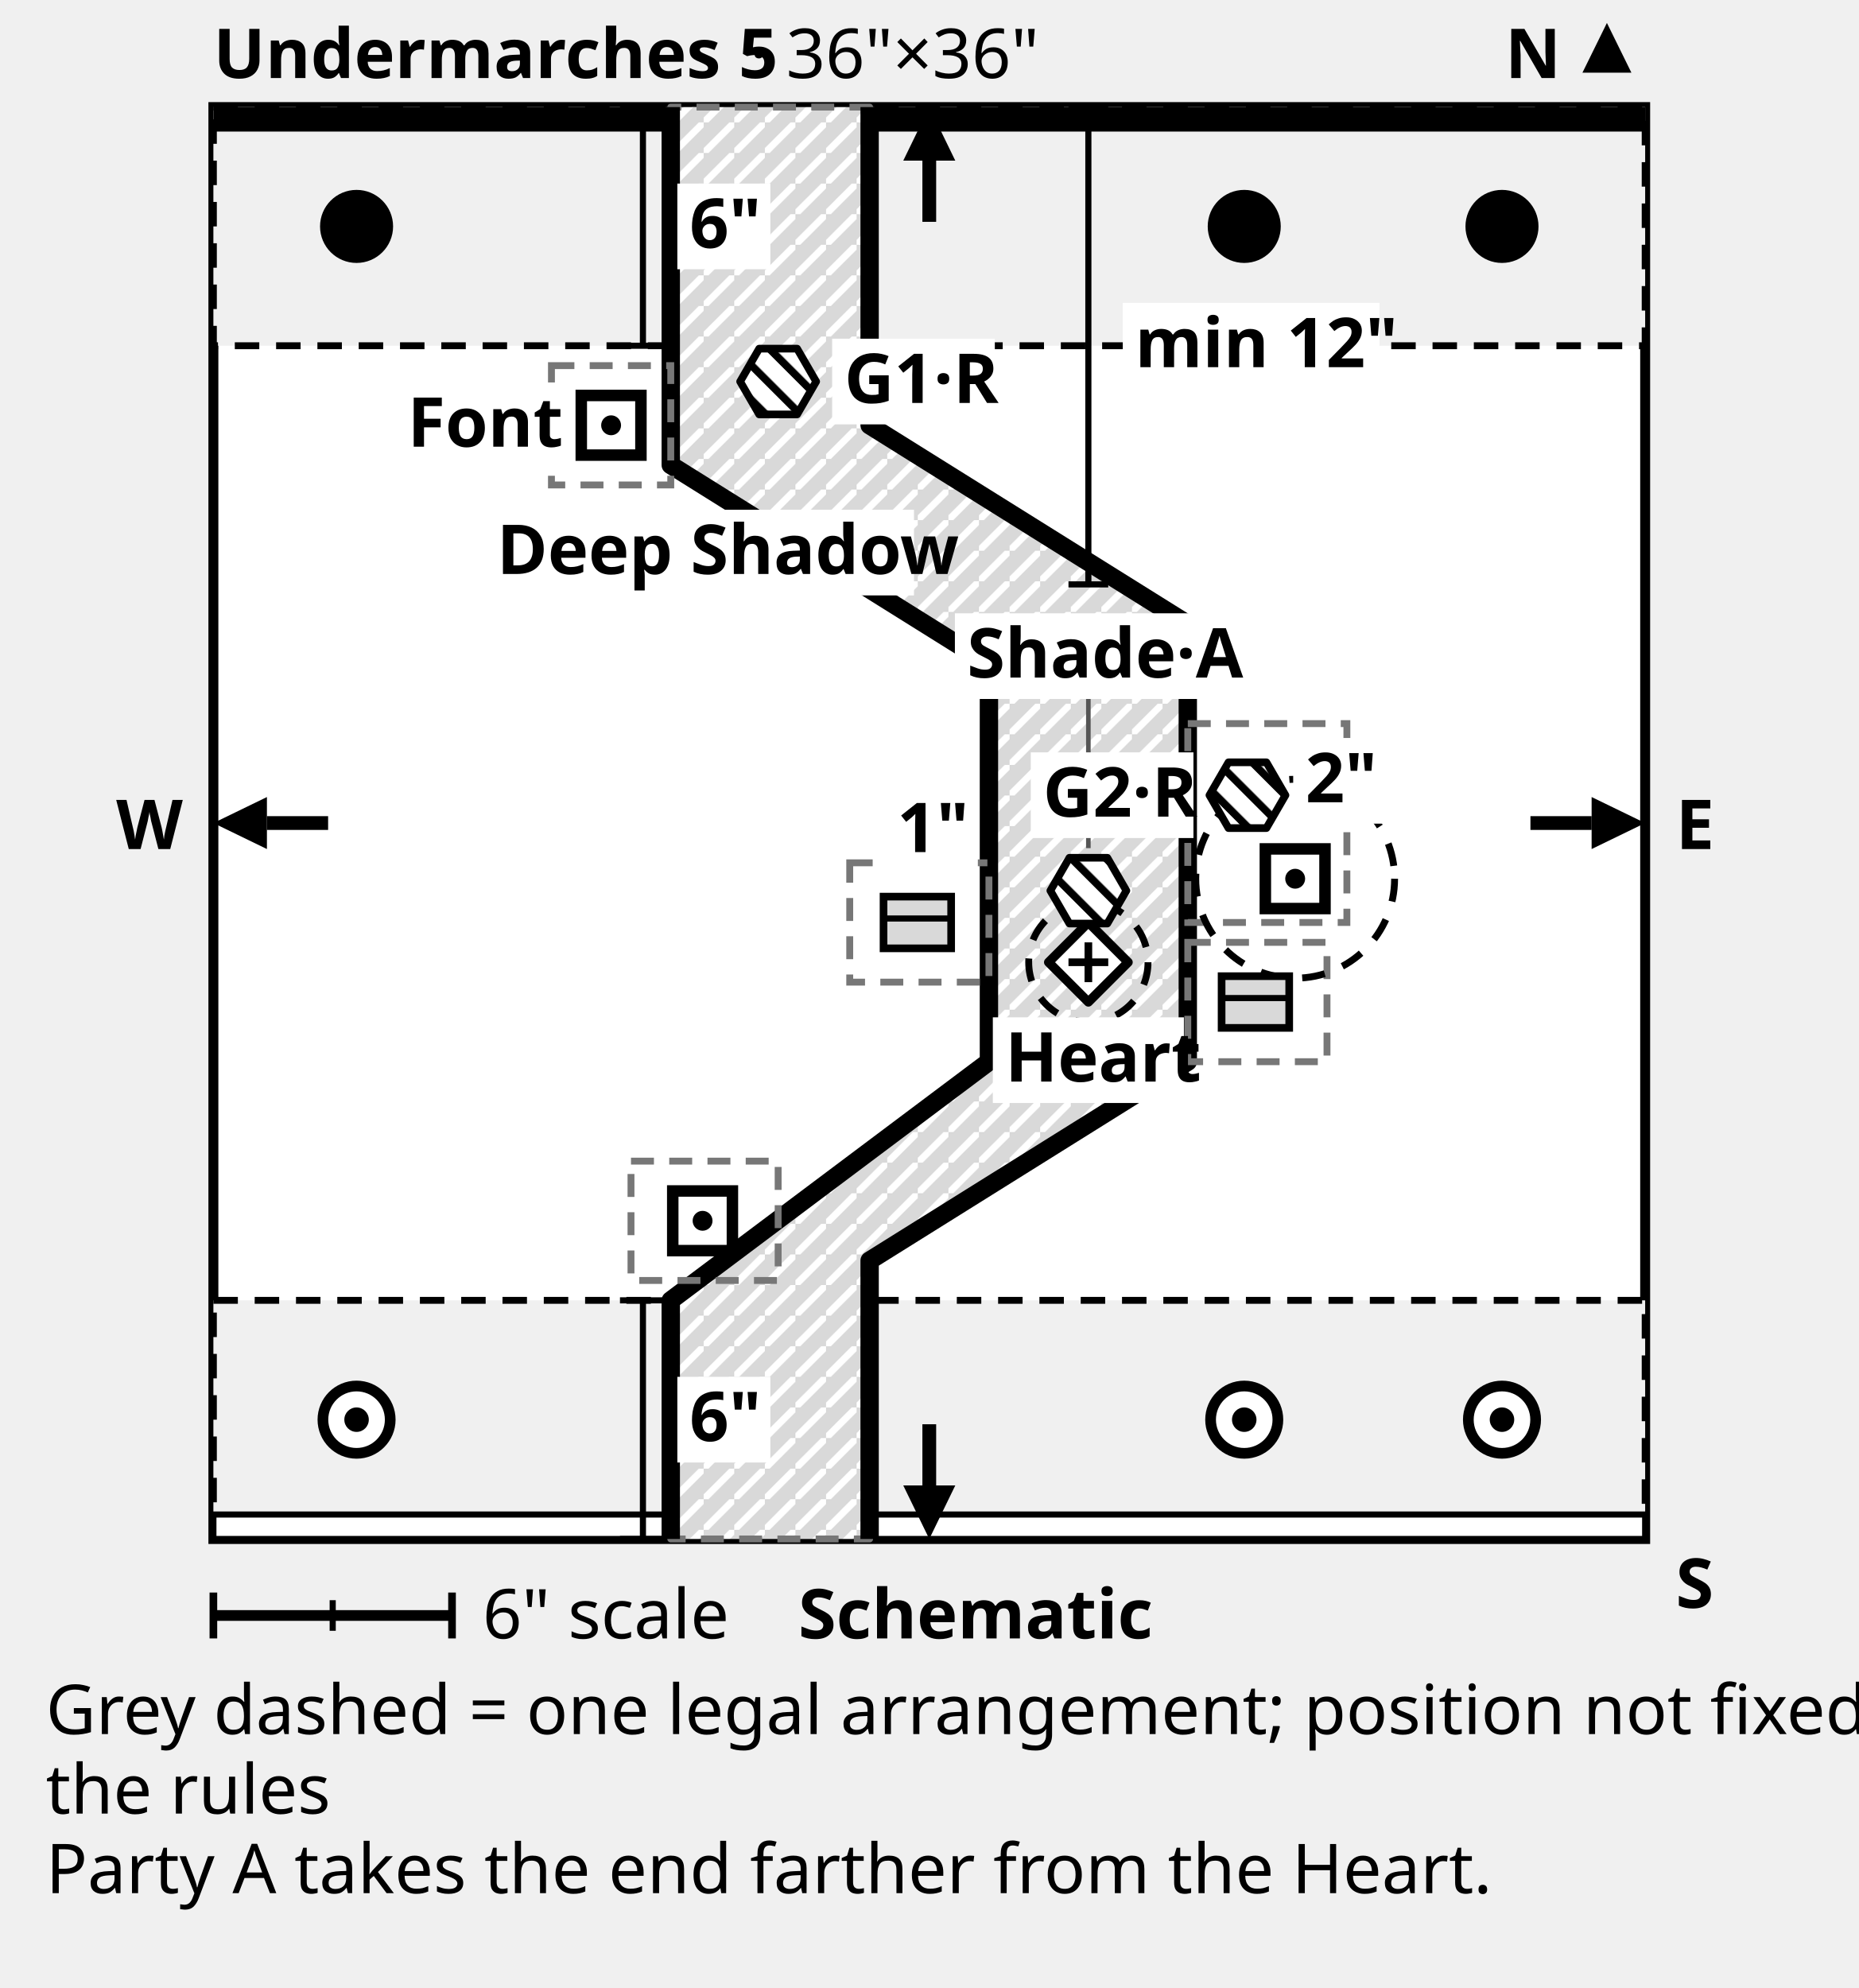
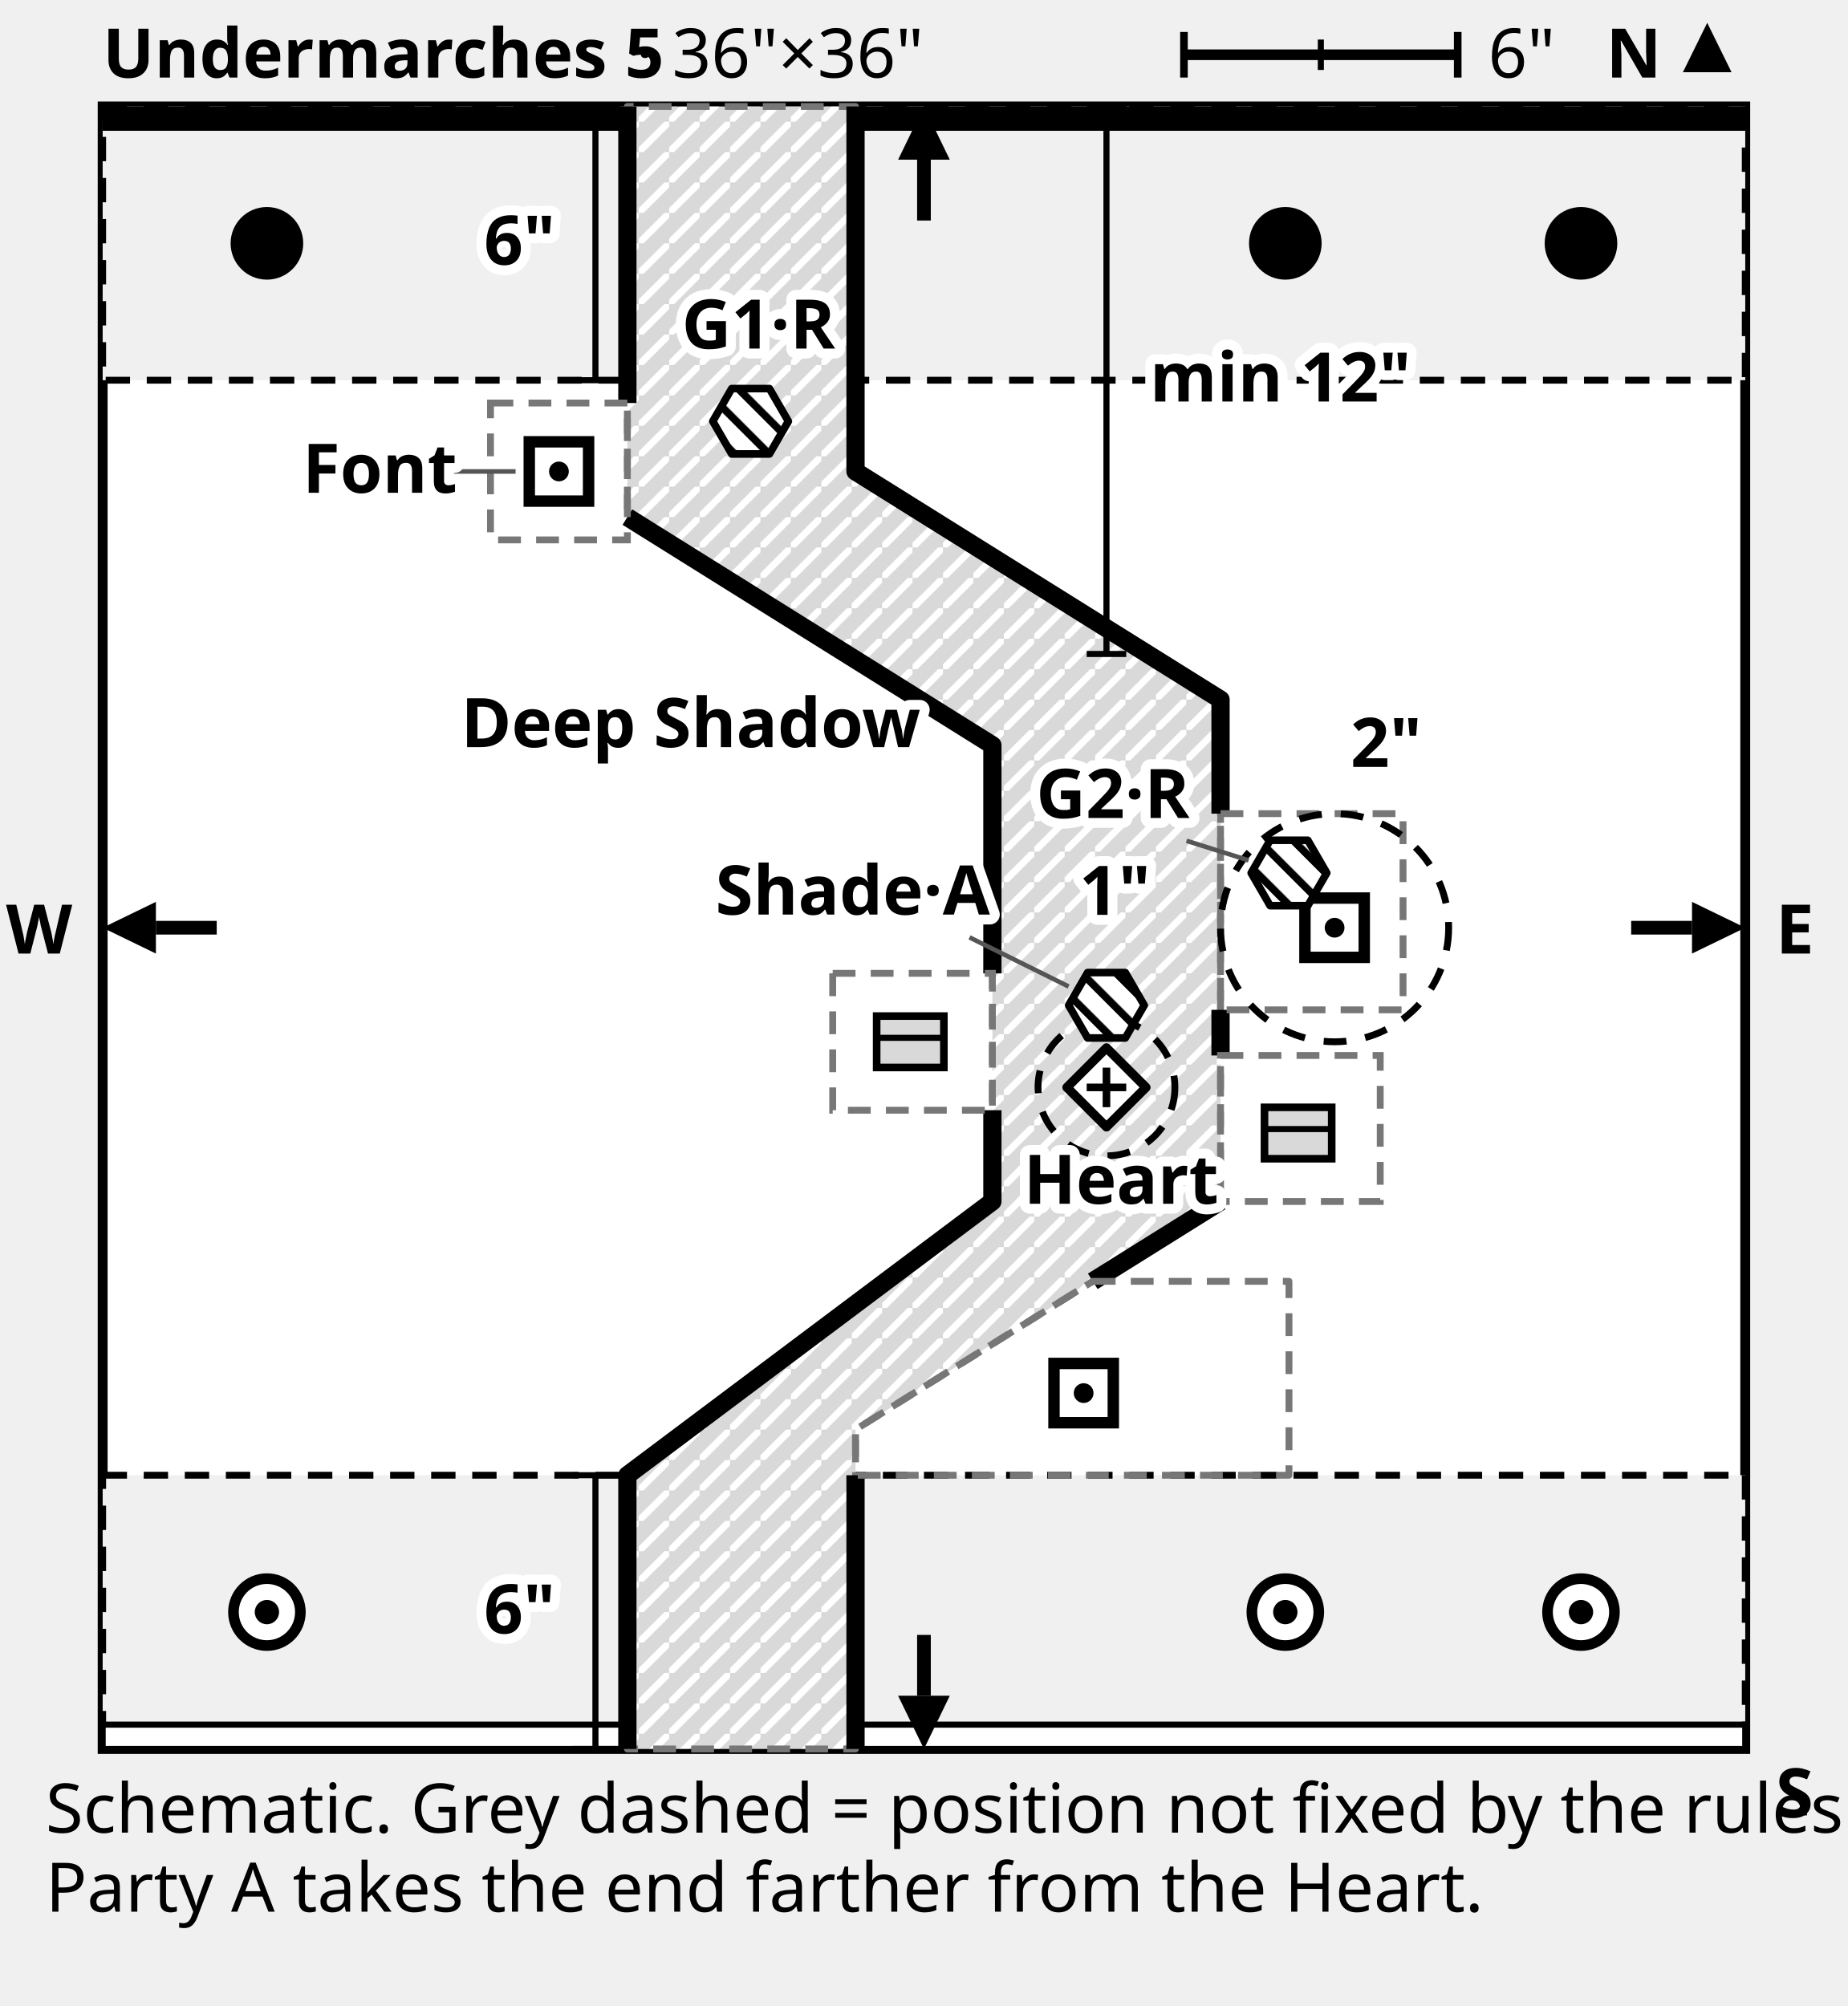
- <svg xmlns="http://www.w3.org/2000/svg" width="243pt" height="259.9pt" viewBox="0 0 243 259.9">
+ <svg xmlns="http://www.w3.org/2000/svg" width="243pt" height="263.8pt" viewBox="0 0 243 263.8">
  <defs>
    <pattern id="p-cover" width="5" height="5" patternUnits="userSpaceOnUse" patternTransform="rotate(45)">
      <rect width="5" height="5" fill="#fff" />
      <path d="M0 0.5H5M0.5 0V5" stroke="#444" stroke-width="0.7" fill="none" />
    </pattern>
    <pattern id="p-diff" width="4" height="4" patternUnits="userSpaceOnUse">
      <rect width="4" height="4" fill="#fff" />
      <circle cx="1" cy="1" r="0.75" fill="#222" />
      <circle cx="3" cy="3" r="0.75" fill="#222" />
    </pattern>
    <pattern id="p-imp" width="2.4" height="2.4" patternUnits="userSpaceOnUse" patternTransform="rotate(45)">
      <rect width="2.4" height="2.4" fill="#fff" />
      <path d="M0.4 0V2.4" stroke="#000" stroke-width="0.95" fill="none" />
    </pattern>
    <pattern id="p-mon" width="3.2" height="3.2" patternUnits="userSpaceOnUse" patternTransform="rotate(-45)">
      <rect width="3.2" height="3.2" fill="#fff" />
      <path d="M0.5 0V3.2" stroke="#000" stroke-width="1" fill="none" />
    </pattern>
    <pattern id="p-aoe" width="4" height="4" patternUnits="userSpaceOnUse" patternTransform="rotate(-45)">
      <rect width="4" height="4" fill="#fff" />
      <path d="M0.5 0V4" stroke="#777" stroke-width="1.4" fill="none" />
    </pattern>
  </defs>
  <defs>
    <pattern id="p-cover-l" width="5" height="5" patternUnits="userSpaceOnUse" patternTransform="rotate(45)">
      <rect width="5" height="5" fill="#fff" />
      <path d="M0 0.5H5M0.5 0V5" stroke="#aaa" stroke-width="0.6" fill="none" />
    </pattern>
    <pattern id="p-diff-l" width="4" height="4" patternUnits="userSpaceOnUse">
      <rect width="4" height="4" fill="#fff" />
      <circle cx="1" cy="1" r="0.7" fill="#999" />
      <circle cx="3" cy="3" r="0.7" fill="#999" />
    </pattern>
    <pattern id="p-imp-l" width="2.6" height="2.6" patternUnits="userSpaceOnUse" patternTransform="rotate(45)">
      <rect width="2.6" height="2.6" fill="#fff" />
      <path d="M0.4 0V2.6" stroke="#aaa" stroke-width="0.8" fill="none" />
    </pattern>
    <pattern id="p-mon-l" width="3.2" height="3.2" patternUnits="userSpaceOnUse" patternTransform="rotate(-45)">
      <rect width="3.2" height="3.2" fill="#fff" />
      <path d="M0.5 0V3.2" stroke="#999" stroke-width="0.9" fill="none" />
    </pattern>
    <pattern id="p-water" width="6" height="4" patternUnits="userSpaceOnUse">
      <rect width="6" height="4" fill="#fff" />
      <path d="M0 2.2Q1.5 0.4 3 2.2T6 2.2" stroke="#333" stroke-width="0.8" fill="none" />
    </pattern>
    <pattern id="p-water-l" width="6" height="4" patternUnits="userSpaceOnUse">
      <rect width="6" height="4" fill="#fff" />
      <path d="M0 2.2Q1.5 0.4 3 2.2T6 2.2" stroke="#aaa" stroke-width="0.8" fill="none" />
    </pattern>
    <pattern id="p-slip" width="6" height="6" patternUnits="userSpaceOnUse" patternTransform="rotate(-30)">
      <rect width="6" height="6" fill="#fff" />
      <path d="M0.5 1.5H3.5M3.5 4.5H5.5" stroke="#333" stroke-width="0.9" fill="none" />
    </pattern>
    <pattern id="p-slip-l" width="6" height="6" patternUnits="userSpaceOnUse" patternTransform="rotate(-30)">
      <rect width="6" height="6" fill="#fff" />
      <path d="M0.5 1.5H3.5M3.5 4.5H5.5" stroke="#aaa" stroke-width="0.9" fill="none" />
    </pattern>
-     <clipPath id="bclip">
-       <rect x="22.5" y="14" width="198" height="198" />
-     </clipPath>
    <pattern id="p-dark" width="4" height="4" patternUnits="userSpaceOnUse">
      <rect width="4" height="4" fill="#d9d9d9" />
      <path d="M0 4L4 0" stroke="#fff" stroke-width="0.9" fill="none" />
    </pattern>
+     <pattern id="p-diffo" width="4" height="4" patternUnits="userSpaceOnUse">
+       <circle cx="1" cy="1" r="0.8" fill="#222" />
+       <circle cx="3" cy="3" r="0.8" fill="#222" />
+     </pattern>
+     <pattern id="p-diffo-l" width="4" height="4" patternUnits="userSpaceOnUse">
+       <circle cx="1" cy="1" r="0.8" fill="#999" />
+       <circle cx="3" cy="3" r="0.8" fill="#999" />
+     </pattern>
+     <pattern id="p-chasm" width="6" height="6" patternUnits="userSpaceOnUse">
+       <rect width="6" height="6" fill="#d4d4d4" />
+       <path d="M1.5 0V6M4.5 0V6" stroke="#333" stroke-width="1.1" stroke-dasharray="2.6 1.6" fill="none" />
+     </pattern>
+     <pattern id="p-chasm-l" width="6" height="6" patternUnits="userSpaceOnUse">
+       <rect width="6" height="6" fill="#efefef" />
+       <path d="M1.5 0V6M4.5 0V6" stroke="#aaa" stroke-width="1.1" stroke-dasharray="2.6 1.6" fill="none" />
+     </pattern>
+     <clipPath id="bclip">
+       <rect x="13.5" y="14" width="216" height="216" />
+     </clipPath>
  </defs>
-   <rect x="27.9" y="14" width="187.2" height="187.2" fill="#fff" stroke="#000" stroke-width="1.3" />
-   <rect x="27.9" y="14" width="187.2" height="31.2" fill="#f0f0f0" stroke="#000" stroke-width="0.9" stroke-dasharray="3.2 2.2" />
-   <rect x="27.9" y="14" width="187.2" height="3.2" fill="#000" />
-   <line x1="84.06" y1="14" x2="84.06" y2="45.2" stroke="#000" stroke-width="0.8" stroke-linecap="butt" />
-   <line x1="87.06" y1="14" x2="81.06" y2="14" stroke="#000" stroke-width="0.8" stroke-linecap="butt" />
-   <line x1="87.06" y1="45.2" x2="81.06" y2="45.2" stroke="#000" stroke-width="0.8" stroke-linecap="butt" />
-   <rect x="27.9" y="170" width="187.2" height="31.2" fill="#f0f0f0" stroke="#000" stroke-width="0.9" stroke-dasharray="3.2 2.2" />
-   <rect x="27.9" y="198" width="187.2" height="3.2" fill="#fff" stroke="#000" stroke-width="0.8" />
-   <line x1="84.06" y1="170" x2="84.06" y2="201.2" stroke="#000" stroke-width="0.8" stroke-linecap="butt" />
-   <line x1="87.06" y1="170" x2="81.06" y2="170" stroke="#000" stroke-width="0.8" stroke-linecap="butt" />
-   <line x1="87.06" y1="201.2" x2="81.06" y2="201.2" stroke="#000" stroke-width="0.8" stroke-linecap="butt" />
-   <polygon points="87.7,14 87.7,60.8 129.3,86.8 129.3,138.8 87.7,170 87.7,201.2 113.7,201.2 113.7,164.8 155.3,138.8 155.3,81.6 113.7,55.6 113.7,14" fill="url(#p-dark)" stroke="#777" stroke-width="0.9" stroke-linejoin="round" stroke-dasharray="3 2" />
-   <polyline points="87.7,14 87.7,60.8 129.3,86.8 129.3,138.8 87.7,170 87.7,201.2" fill="none" stroke="#000" stroke-width="2.4" stroke-linecap="butt" stroke-linejoin="round" />
-   <polyline points="113.7,14 113.7,55.6 155.3,81.6 155.3,138.8 113.7,164.8 113.7,201.2" fill="none" stroke="#000" stroke-width="2.4" stroke-linecap="butt" stroke-linejoin="round" />
-   <rect x="72.1" y="47.8" width="15.6" height="15.6" fill="none" stroke="#777" stroke-width="0.9" stroke-dasharray="3 2" />
-   <rect x="155.3" y="94.6" width="20.8" height="26" fill="none" stroke="#777" stroke-width="0.9" stroke-dasharray="3 2" />
-   <rect x="82.5" y="151.8" width="19.24" height="15.6" fill="none" stroke="#777" stroke-width="0.9" stroke-dasharray="3 2" />
-   <rect x="155.3" y="123.2" width="18.2" height="15.6" fill="none" stroke="#777" stroke-width="0.9" stroke-dasharray="3 2" />
-   <rect x="111.1" y="112.8" width="18.2" height="15.6" fill="none" stroke="#777" stroke-width="0.9" stroke-dasharray="3 2" />
-   <line x1="142.3" y1="14" x2="142.3" y2="76.4" stroke="#000" stroke-width="0.8" stroke-linecap="butt" />
-   <line x1="144.9" y1="14" x2="139.7" y2="14" stroke="#000" stroke-width="0.8" stroke-linecap="butt" />
-   <line x1="144.9" y1="76.4" x2="139.7" y2="76.4" stroke="#000" stroke-width="0.8" stroke-linecap="butt" />
-   <circle cx="142.3" cy="125.8" r="7.8" fill="none" stroke="#000" stroke-width="0.9" stroke-dasharray="3 2.5" />
-   <circle cx="169.34" cy="114.88" r="13" fill="none" stroke="#000" stroke-width="0.9" stroke-dasharray="3 2.5" />
-   <rect x="76" y="51.7" width="7.8" height="7.8" fill="#fff" stroke="#000" stroke-width="1.5" />
-   <circle cx="79.9" cy="55.6" r="1.3" fill="#000" />
-   <rect x="165.44" y="110.98" width="7.8" height="7.8" fill="#fff" stroke="#000" stroke-width="1.5" />
-   <circle cx="169.34" cy="114.88" r="1.3" fill="#000" />
-   <rect x="87.96" y="155.7" width="7.8" height="7.8" fill="#fff" stroke="#000" stroke-width="1.5" />
-   <circle cx="91.86" cy="159.6" r="1.3" fill="#000" />
-   <polygon points="142.3,120.6 147.5,125.8 142.3,131 137.1,125.8" fill="#fff" stroke="#000" stroke-width="1.2" stroke-linejoin="round" />
-   <line x1="139.7" y1="125.8" x2="144.9" y2="125.8" stroke="#000" stroke-width="1" stroke-linecap="butt" />
-   <line x1="142.3" y1="123.2" x2="142.3" y2="128.4" stroke="#000" stroke-width="1" stroke-linecap="butt" />
-   <rect x="159.72" y="127.62" width="8.84" height="6.76" fill="#d9d9d9" stroke="#000" stroke-width="1" />
-   <line x1="159.72" y1="130.48" x2="168.56" y2="130.48" stroke="#000" stroke-width="0.8" stroke-linecap="butt" />
-   <rect x="115.52" y="117.22" width="8.84" height="6.76" fill="#d9d9d9" stroke="#000" stroke-width="1" />
-   <line x1="115.52" y1="120.08" x2="124.36" y2="120.08" stroke="#000" stroke-width="0.8" stroke-linecap="butt" />
-   <polygon points="147.27,116.44 144.78,120.74 139.82,120.74 137.33,116.44 139.82,112.14 144.78,112.14" fill="url(#p-mon)" stroke="#000" stroke-width="1" stroke-linejoin="round" />
-   <polygon points="106.71,49.88 104.22,54.18 99.26,54.18 96.77,49.88 99.26,45.58 104.22,45.58" fill="url(#p-mon)" stroke="#000" stroke-width="1" stroke-linejoin="round" />
-   <polygon points="168.07,103.96 165.58,108.26 160.62,108.26 158.13,103.96 160.62,99.66 165.58,99.66" fill="url(#p-mon)" stroke="#000" stroke-width="1" stroke-linejoin="round" />
-   <line x1="121.5" y1="29" x2="121.5" y2="21" stroke="#000" stroke-width="1.8" stroke-linecap="butt" />
-   <polygon points="121.5,14 124.9,21 118.1,21" fill="#000" />
-   <line x1="200.1" y1="107.6" x2="208.1" y2="107.6" stroke="#000" stroke-width="1.8" stroke-linecap="butt" />
-   <polygon points="215.1,107.6 208.1,111 208.1,104.2" fill="#000" />
-   <line x1="121.5" y1="186.2" x2="121.5" y2="194.2" stroke="#000" stroke-width="1.8" stroke-linecap="butt" />
-   <polygon points="121.5,201.2 118.1,194.2 124.9,194.2" fill="#000" />
-   <line x1="42.9" y1="107.6" x2="34.9" y2="107.6" stroke="#000" stroke-width="1.8" stroke-linecap="butt" />
-   <polygon points="27.9,107.6 34.9,104.2 34.9,111" fill="#000" />
-   <circle cx="46.62" cy="29.6" r="4.4" fill="#000" stroke="#000" stroke-width="0.75" />
-   <circle cx="162.68" cy="29.6" r="4.4" fill="#000" stroke="#000" stroke-width="0.75" />
-   <circle cx="196.38" cy="29.6" r="4.4" fill="#000" stroke="#000" stroke-width="0.75" />
-   <circle cx="46.62" cy="185.6" r="4.4" fill="#fff" stroke="#000" stroke-width="1.4" />
-   <circle cx="46.62" cy="185.6" r="1.6" fill="#000" />
-   <circle cx="162.68" cy="185.6" r="4.4" fill="#fff" stroke="#000" stroke-width="1.4" />
-   <circle cx="162.68" cy="185.6" r="1.6" fill="#000" />
-   <circle cx="196.38" cy="185.6" r="4.4" fill="#fff" stroke="#000" stroke-width="1.4" />
-   <circle cx="196.38" cy="185.6" r="1.6" fill="#000" />
-   <rect x="63.35" y="66.64" width="56.15" height="11.2" fill="#fff" />
-   <text x="64.95" y="75.04" font-weight="600" font-family="'Source Sans 3'" font-size="9" fill="#000">Deep Shadow</text>
-   <rect x="88.56" y="24" width="12.16" height="11.2" fill="#fff" />
-   <text x="90.16" y="32.4" font-weight="600" font-family="'Source Sans 3'" font-size="9" fill="#000">6"</text>
-   <rect x="88.56" y="180" width="12.16" height="11.2" fill="#fff" />
-   <text x="90.16" y="188.4" font-weight="600" font-family="'Source Sans 3'" font-size="9" fill="#000">6"</text>
-   <rect x="146.8" y="39.6" width="33.56" height="11.2" fill="#fff" />
-   <text x="148.4" y="48" font-weight="600" font-family="'Source Sans 3'" font-size="9" fill="#000">min 12"</text>
-   <rect x="115.69" y="103" width="12.16" height="11.2" fill="#fff" />
-   <text x="117.29" y="111.4" font-weight="600" font-family="'Source Sans 3'" font-size="9" fill="#000">1"</text>
-   <rect x="169.08" y="96.48" width="12.16" height="11.2" fill="#fff" />
-   <text x="170.68" y="104.88" font-weight="600" font-family="'Source Sans 3'" font-size="9" fill="#000">2"</text>
-   <rect x="51.68" y="50" width="21.02" height="11.2" fill="#fff" />
-   <text x="53.28" y="58.4" font-weight="600" font-family="'Source Sans 3'" font-size="9" fill="#000">Font</text>
-   <rect x="129.81" y="133" width="24.98" height="11.2" fill="#fff" />
-   <text x="131.41" y="141.4" font-weight="600" font-family="'Source Sans 3'" font-size="9" fill="#000">Heart</text>
-   <line x1="142.3" y1="110.88" x2="142.3" y2="91.38" stroke="#555" stroke-width="0.6" stroke-linecap="butt" />
-   <rect x="124.85" y="80.18" width="34.91" height="11.2" fill="#fff" />
-   <text x="126.45" y="88.58" font-weight="600" font-family="'Source Sans 3'" font-size="9" fill="#000">Shade·A</text>
-   <rect x="108.8" y="44.28" width="21.27" height="11.2" fill="#fff" />
-   <text x="110.4" y="52.68" font-weight="600" font-family="'Source Sans 3'" font-size="9" fill="#000">G1·R</text>
-   <rect x="134.77" y="98.36" width="21.27" height="11.2" fill="#fff" />
-   <text x="136.37" y="106.76" font-weight="600" font-family="'Source Sans 3'" font-size="9" fill="#000">G2·R</text>
-   <text x="27.9" y="10.2" font-weight="700" font-family="'Source Sans 3'" font-size="9" fill="#000">Undermarches 5</text>
-   <text x="98.02" y="10.2" font-weight="400" font-family="'Source Sans 3'" font-size="9" fill="#000">·  36"×36"</text>
-   <polygon points="210.1,3 206.9,9.5 213.3,9.5" fill="#000" />
-   <text x="204.1" y="10.2" font-weight="700" font-family="'Source Sans 3'" font-size="9" fill="#000" text-anchor="end">N</text>
-   <text x="23.9" y="111" font-weight="700" font-family="'Source Sans 3'" font-size="9" fill="#000" text-anchor="end">W</text>
-   <text x="219.1" y="111" font-weight="700" font-family="'Source Sans 3'" font-size="9" fill="#000">E</text>
-   <line x1="27.9" y1="211.2" x2="59.1" y2="211.2" stroke="#000" stroke-width="1.4" stroke-linecap="butt" />
-   <line x1="27.9" y1="208.2" x2="27.9" y2="214.2" stroke="#000" stroke-width="1" stroke-linecap="butt" />
-   <line x1="59.1" y1="208.2" x2="59.1" y2="214.2" stroke="#000" stroke-width="1" stroke-linecap="butt" />
-   <line x1="43.5" y1="209.2" x2="43.5" y2="213.2" stroke="#000" stroke-width="0.8" stroke-linecap="butt" />
-   <text x="63.1" y="214.2" font-weight="400" font-family="'Source Sans 3'" font-size="9" fill="#000">6" scale</text>
-   <text x="104.38" y="214.2" font-weight="600" font-family="'Source Sans 3'" font-size="9" fill="#000">Schematic</text>
-   <text x="215.1" y="214.2" font-family="'Source Sans 3'" font-size="9" fill="#000" />
-   <text x="219.1" y="210.2" font-weight="700" font-family="'Source Sans 3'" font-size="9" fill="#000">S</text>
-   <text x="6" y="226.7" font-weight="400" font-family="'Source Sans 3'" font-size="9" fill="#000">Grey dashed = one legal arrangement; position not fixed by</text>
-   <text x="6" y="237.1" font-weight="400" font-family="'Source Sans 3'" font-size="9" fill="#000">the rules</text>
-   <text x="6" y="247.5" font-weight="400" font-family="'Source Sans 3'" font-size="9" fill="#000">Party A takes the end farther from the Heart.</text>
+   <rect x="13.5" y="14" width="216" height="216" fill="#fff" stroke="#000" stroke-width="1.3" />
+   <g data-glyph="zone-A">
+     <rect x="13.5" y="14" width="216" height="36" fill="#f0f0f0" stroke="#000" stroke-width="0.9" stroke-dasharray="3.2 2.2" />
+     <rect x="13.5" y="14" width="216" height="3.2" fill="#000" />
+   </g>
+   <g data-glyph="dim">
+     <line x1="78.3" y1="14" x2="78.3" y2="50" stroke="#000" stroke-width="0.8" stroke-linecap="butt" />
+     <line x1="81.3" y1="14" x2="75.3" y2="14" stroke="#000" stroke-width="0.8" stroke-linecap="butt" />
+     <line x1="81.3" y1="50" x2="75.3" y2="50" stroke="#000" stroke-width="0.8" stroke-linecap="butt" />
+   </g>
+   <g data-glyph="zone-B">
+     <rect x="13.5" y="194" width="216" height="36" fill="#f0f0f0" stroke="#000" stroke-width="0.9" stroke-dasharray="3.2 2.2" />
+     <rect x="13.5" y="226.8" width="216" height="3.2" fill="#fff" stroke="#000" stroke-width="0.8" />
+   </g>
+   <g data-glyph="dim">
+     <line x1="78.3" y1="194" x2="78.3" y2="230" stroke="#000" stroke-width="0.8" stroke-linecap="butt" />
+     <line x1="81.3" y1="194" x2="75.3" y2="194" stroke="#000" stroke-width="0.8" stroke-linecap="butt" />
+     <line x1="81.3" y1="230" x2="75.3" y2="230" stroke="#000" stroke-width="0.8" stroke-linecap="butt" />
+   </g>
+   <g data-glyph="ter-shade" data-state="illus">
+     <polygon points="82.5,14 82.5,68 130.5,98 130.5,158 82.5,194 82.5,230 112.5,230 112.5,188 160.5,158 160.5,92 112.5,62 112.5,14" fill="url(#p-dark)" stroke="#777" stroke-width="0.9" stroke-linejoin="round" stroke-dasharray="3 2" />
+   </g>
+   <g data-glyph="line-wall">
+     <polyline points="82.5,14 82.5,53" fill="none" stroke="#000" stroke-width="2.4" stroke-linecap="butt" stroke-linejoin="round" />
+   </g>
+   <g data-glyph="line-wall">
+     <polyline points="82.5,68 130.5,98 130.5,128" fill="none" stroke="#000" stroke-width="2.4" stroke-linecap="butt" stroke-linejoin="round" />
+   </g>
+   <g data-glyph="line-wall">
+     <polyline points="130.5,146 130.5,158 82.5,194 82.5,230" fill="none" stroke="#000" stroke-width="2.4" stroke-linecap="butt" stroke-linejoin="round" />
+   </g>
+   <g data-glyph="line-wall">
+     <polyline points="112.5,14 112.5,62 160.5,92 160.5,107" fill="none" stroke="#000" stroke-width="2.4" stroke-linecap="butt" stroke-linejoin="round" />
+   </g>
+   <g data-glyph="line-wall">
+     <polyline points="160.5,132.8 160.5,138.8" fill="none" stroke="#000" stroke-width="2.4" stroke-linecap="butt" stroke-linejoin="round" />
+   </g>
+   <g data-glyph="line-wall">
+     <polyline points="160.5,158 143.7,168.5" fill="none" stroke="#000" stroke-width="2.4" stroke-linecap="butt" stroke-linejoin="round" />
+   </g>
+   <g data-glyph="line-wall">
+     <polyline points="112.5,194 112.5,230" fill="none" stroke="#000" stroke-width="2.4" stroke-linecap="butt" stroke-linejoin="round" />
+   </g>
+   <g data-glyph="ter-open" data-state="illus">
+     <rect x="64.5" y="53" width="18" height="18" fill="none" stroke="#777" stroke-width="0.9" stroke-dasharray="3 2" />
+   </g>
+   <g data-glyph="ter-open" data-state="illus">
+     <rect x="160.5" y="107" width="24" height="25.8" fill="none" stroke="#777" stroke-width="0.9" stroke-dasharray="3 2" />
+   </g>
+   <g data-glyph="ter-open" data-state="illus">
+     <polygon points="143.7,168.5 169.5,168.5 169.5,194 112.5,194 112.5,188" fill="none" stroke="#777" stroke-width="0.9" stroke-linejoin="round" stroke-dasharray="3 2" />
+   </g>
+   <g data-glyph="ter-open" data-state="illus">
+     <rect x="160.5" y="138.8" width="21" height="19.2" fill="none" stroke="#777" stroke-width="0.9" stroke-dasharray="3 2" />
+   </g>
+   <g data-glyph="ter-open" data-state="illus">
+     <rect x="109.5" y="128" width="21" height="18" fill="none" stroke="#777" stroke-width="0.9" stroke-dasharray="3 2" />
+   </g>
+   <g data-glyph="dim">
+     <line x1="145.5" y1="14" x2="145.5" y2="86" stroke="#000" stroke-width="0.8" stroke-linecap="butt" />
+     <line x1="148.1" y1="14" x2="142.9" y2="14" stroke="#000" stroke-width="0.8" stroke-linecap="butt" />
+     <line x1="148.1" y1="86" x2="142.9" y2="86" stroke="#000" stroke-width="0.8" stroke-linecap="butt" />
+   </g>
+   <g data-glyph="ring">
+     <g clip-path="url(#bclip)">
+       <circle cx="145.5" cy="143" r="9" fill="none" stroke="#000" stroke-width="0.9" stroke-dasharray="3 2.5" />
+     </g>
+   </g>
+   <g data-glyph="ring">
+     <g clip-path="url(#bclip)">
+       <circle cx="175.5" cy="122" r="15" fill="none" stroke="#000" stroke-width="0.9" stroke-dasharray="3 2.5" />
+     </g>
+   </g>
+   <g data-glyph="mk">
+     <rect x="69.6" y="58.1" width="7.8" height="7.8" fill="#fff" stroke="#000" stroke-width="1.5" />
+     <circle cx="73.5" cy="62" r="1.3" fill="#000" />
+   </g>
+   <g data-glyph="mk">
+     <rect x="171.6" y="118.1" width="7.8" height="7.8" fill="#fff" stroke="#000" stroke-width="1.5" />
+     <circle cx="175.5" cy="122" r="1.3" fill="#000" />
+   </g>
+   <g data-glyph="mk">
+     <rect x="138.6" y="179.3" width="7.8" height="7.8" fill="#fff" stroke="#000" stroke-width="1.5" />
+     <circle cx="142.5" cy="183.2" r="1.3" fill="#000" />
+   </g>
+   <g data-glyph="obj">
+     <polygon points="145.5,137.8 150.7,143 145.5,148.2 140.3,143" fill="#fff" stroke="#000" stroke-width="1.2" stroke-linejoin="round" />
+     <line x1="142.9" y1="143" x2="148.1" y2="143" stroke="#000" stroke-width="1" stroke-linecap="butt" />
+     <line x1="145.5" y1="140.4" x2="145.5" y2="145.6" stroke="#000" stroke-width="1" stroke-linecap="butt" />
+   </g>
+   <g data-glyph="chest">
+     <rect x="166.28" y="145.62" width="8.84" height="6.76" fill="#d9d9d9" stroke="#000" stroke-width="1" />
+     <line x1="166.28" y1="148.48" x2="175.12" y2="148.48" stroke="#000" stroke-width="0.8" stroke-linecap="butt" />
+   </g>
+   <g data-glyph="chest">
+     <rect x="115.28" y="133.62" width="8.84" height="6.76" fill="#d9d9d9" stroke="#000" stroke-width="1" />
+     <line x1="115.28" y1="136.48" x2="124.12" y2="136.48" stroke="#000" stroke-width="0.8" stroke-linecap="butt" />
+   </g>
+   <g data-glyph="mon">
+     <polygon points="150.47,132.2 147.98,136.5 143.02,136.5 140.53,132.2 143.02,127.9 147.98,127.9" fill="url(#p-mon)" stroke="#000" stroke-width="1" stroke-linejoin="round" />
+   </g>
+   <g data-glyph="mon">
+     <polygon points="103.67,55.4 101.18,59.7 96.22,59.7 93.73,55.4 96.22,51.1 101.18,51.1" fill="url(#p-mon)" stroke="#000" stroke-width="1" stroke-linejoin="round" />
+   </g>
+   <g data-glyph="mon">
+     <polygon points="174.47,114.8 171.98,119.1 167.02,119.1 164.53,114.8 167.02,110.5 171.98,110.5" fill="url(#p-mon)" stroke="#000" stroke-width="1" stroke-linejoin="round" />
+   </g>
+   <g data-glyph="arr-exit">
+     <line x1="121.5" y1="29" x2="121.5" y2="21" stroke="#000" stroke-width="1.8" stroke-linecap="butt" />
+     <polygon points="121.5,14 124.9,21 118.1,21" fill="#000" />
+   </g>
+   <g data-glyph="arr-exit">
+     <line x1="214.5" y1="122" x2="222.5" y2="122" stroke="#000" stroke-width="1.8" stroke-linecap="butt" />
+     <polygon points="229.5,122 222.5,125.4 222.5,118.6" fill="#000" />
+   </g>
+   <g data-glyph="arr-exit">
+     <line x1="121.5" y1="215" x2="121.5" y2="223" stroke="#000" stroke-width="1.8" stroke-linecap="butt" />
+     <polygon points="121.5,230 118.1,223 124.9,223" fill="#000" />
+   </g>
+   <g data-glyph="arr-exit">
+     <line x1="28.5" y1="122" x2="20.5" y2="122" stroke="#000" stroke-width="1.8" stroke-linecap="butt" />
+     <polygon points="13.5,122 20.5,118.6 20.5,125.4" fill="#000" />
+   </g>
+   <g data-glyph="hero-A">
+     <circle cx="35.1" cy="32" r="4.4" fill="#000" stroke="#000" stroke-width="0.75" />
+   </g>
+   <g data-glyph="hero-A">
+     <circle cx="169.02" cy="32" r="4.4" fill="#000" stroke="#000" stroke-width="0.75" />
+   </g>
+   <g data-glyph="hero-A">
+     <circle cx="207.9" cy="32" r="4.4" fill="#000" stroke="#000" stroke-width="0.75" />
+   </g>
+   <g data-glyph="hero-B">
+     <circle cx="35.1" cy="212" r="4.4" fill="#fff" stroke="#000" stroke-width="1.4" />
+     <circle cx="35.1" cy="212" r="1.6" fill="#000" />
+   </g>
+   <g data-glyph="hero-B">
+     <circle cx="169.02" cy="212" r="4.4" fill="#fff" stroke="#000" stroke-width="1.4" />
+     <circle cx="169.02" cy="212" r="1.6" fill="#000" />
+   </g>
+   <g data-glyph="hero-B">
+     <circle cx="207.9" cy="212" r="4.4" fill="#fff" stroke="#000" stroke-width="1.4" />
+     <circle cx="207.9" cy="212" r="1.6" fill="#000" />
+   </g>
+   <text x="60.61" y="98.25" font-family="'Source Sans 3'" font-size="9" font-weight="600" fill="#000" stroke="#fff" stroke-width="2.6" stroke-linejoin="round" paint-order="stroke">Deep Shadow</text>
+   <text x="141.92" y="120.31" font-family="'Source Sans 3'" font-size="9" font-weight="600" fill="#000" stroke="#fff" stroke-width="2.6" stroke-linejoin="round" paint-order="stroke">1"</text>
+   <text x="177.59" y="100.86" font-family="'Source Sans 3'" font-size="9" font-weight="600" fill="#000" stroke="#fff" stroke-width="2.6" stroke-linejoin="round" paint-order="stroke">2"</text>
+   <text x="63.65" y="34.8" font-family="'Source Sans 3'" font-size="9" font-weight="600" fill="#000" stroke="#fff" stroke-width="2.6" stroke-linejoin="round" paint-order="stroke">6"</text>
+   <text x="63.65" y="214.8" font-family="'Source Sans 3'" font-size="9" font-weight="600" fill="#000" stroke="#fff" stroke-width="2.6" stroke-linejoin="round" paint-order="stroke">6"</text>
+   <text x="151.2" y="52.8" font-family="'Source Sans 3'" font-size="9" font-weight="600" fill="#000" stroke="#fff" stroke-width="2.6" stroke-linejoin="round" paint-order="stroke">min 12"</text>
+   <g data-glyph="leader">
+     <line x1="67.8" y1="62" x2="59.3" y2="62" stroke="#555" stroke-width="0.6" stroke-linecap="butt" />
+   </g>
+   <text x="39.78" y="64.8" font-family="'Source Sans 3'" font-size="9" font-weight="600" fill="#000" stroke="#fff" stroke-width="2.6" stroke-linejoin="round" paint-order="stroke">Font</text>
+   <text x="134.61" y="158.3" font-family="'Source Sans 3'" font-size="9" font-weight="600" fill="#000" stroke="#fff" stroke-width="2.6" stroke-linejoin="round" paint-order="stroke">Heart</text>
+   <g data-glyph="leader">
+     <line x1="140.52" y1="129.73" x2="127.49" y2="123.27" stroke="#555" stroke-width="0.6" stroke-linecap="butt" />
+   </g>
+   <text x="94.08" y="120.27" font-family="'Source Sans 3'" font-size="9" font-weight="600" fill="#000" stroke="#fff" stroke-width="2.6" stroke-linejoin="round" paint-order="stroke">Shade·A</text>
+   <text x="89.66" y="45.84" font-family="'Source Sans 3'" font-size="9" font-weight="600" fill="#000" stroke="#fff" stroke-width="2.6" stroke-linejoin="round" paint-order="stroke">G1·R</text>
+   <g data-glyph="leader">
+     <line x1="164.19" y1="113.14" x2="156.03" y2="110.57" stroke="#555" stroke-width="0.6" stroke-linecap="butt" />
+   </g>
+   <text x="136.26" y="107.57" font-family="'Source Sans 3'" font-size="9" font-weight="600" fill="#000" stroke="#fff" stroke-width="2.6" stroke-linejoin="round" paint-order="stroke">G2·R</text>
+   <text x="13.5" y="10.2" font-weight="700" font-family="'Source Sans 3'" font-size="9" fill="#000">Undermarches 5</text>
+   <text x="83.62" y="10.2" font-weight="400" font-family="'Source Sans 3'" font-size="9" fill="#000">·  36"×36"</text>
+   <g data-glyph="compass">
+     <polygon points="224.5,3 221.3,9.5 227.7,9.5" fill="#000" />
+     <text x="218.5" y="10.2" font-weight="700" font-family="'Source Sans 3'" font-size="9" fill="#000" text-anchor="end">N</text>
+   </g>
+   <g data-glyph="scale">
+     <line x1="155.69" y1="7.2" x2="191.69" y2="7.2" stroke="#000" stroke-width="1.4" stroke-linecap="butt" />
+     <line x1="155.69" y1="4.2" x2="155.69" y2="10.2" stroke="#000" stroke-width="1" stroke-linecap="butt" />
+     <line x1="191.69" y1="4.2" x2="191.69" y2="10.2" stroke="#000" stroke-width="1" stroke-linecap="butt" />
+     <line x1="173.69" y1="5.2" x2="173.69" y2="9.2" stroke="#000" stroke-width="0.8" stroke-linecap="butt" />
+     <text x="195.69" y="10.2" font-weight="400" font-family="'Source Sans 3'" font-size="9" fill="#000">6"</text>
+   </g>
+   <text x="9.5" y="125.4" font-weight="700" font-family="'Source Sans 3'" font-size="9" fill="#000" text-anchor="end">W</text>
+   <text x="233.5" y="125.4" font-weight="700" font-family="'Source Sans 3'" font-size="9" fill="#000">E</text>
+   <text x="233.5" y="239" font-weight="700" font-family="'Source Sans 3'" font-size="9" fill="#000">S</text>
+   <text x="6" y="241" font-weight="400" font-family="'Source Sans 3'" font-size="9" fill="#000">Schematic. Grey dashed = position not fixed by the rules.</text>
+   <text x="6" y="251.4" font-weight="400" font-family="'Source Sans 3'" font-size="9" fill="#000">Party A takes the end farther from the Heart.</text>
</svg>
